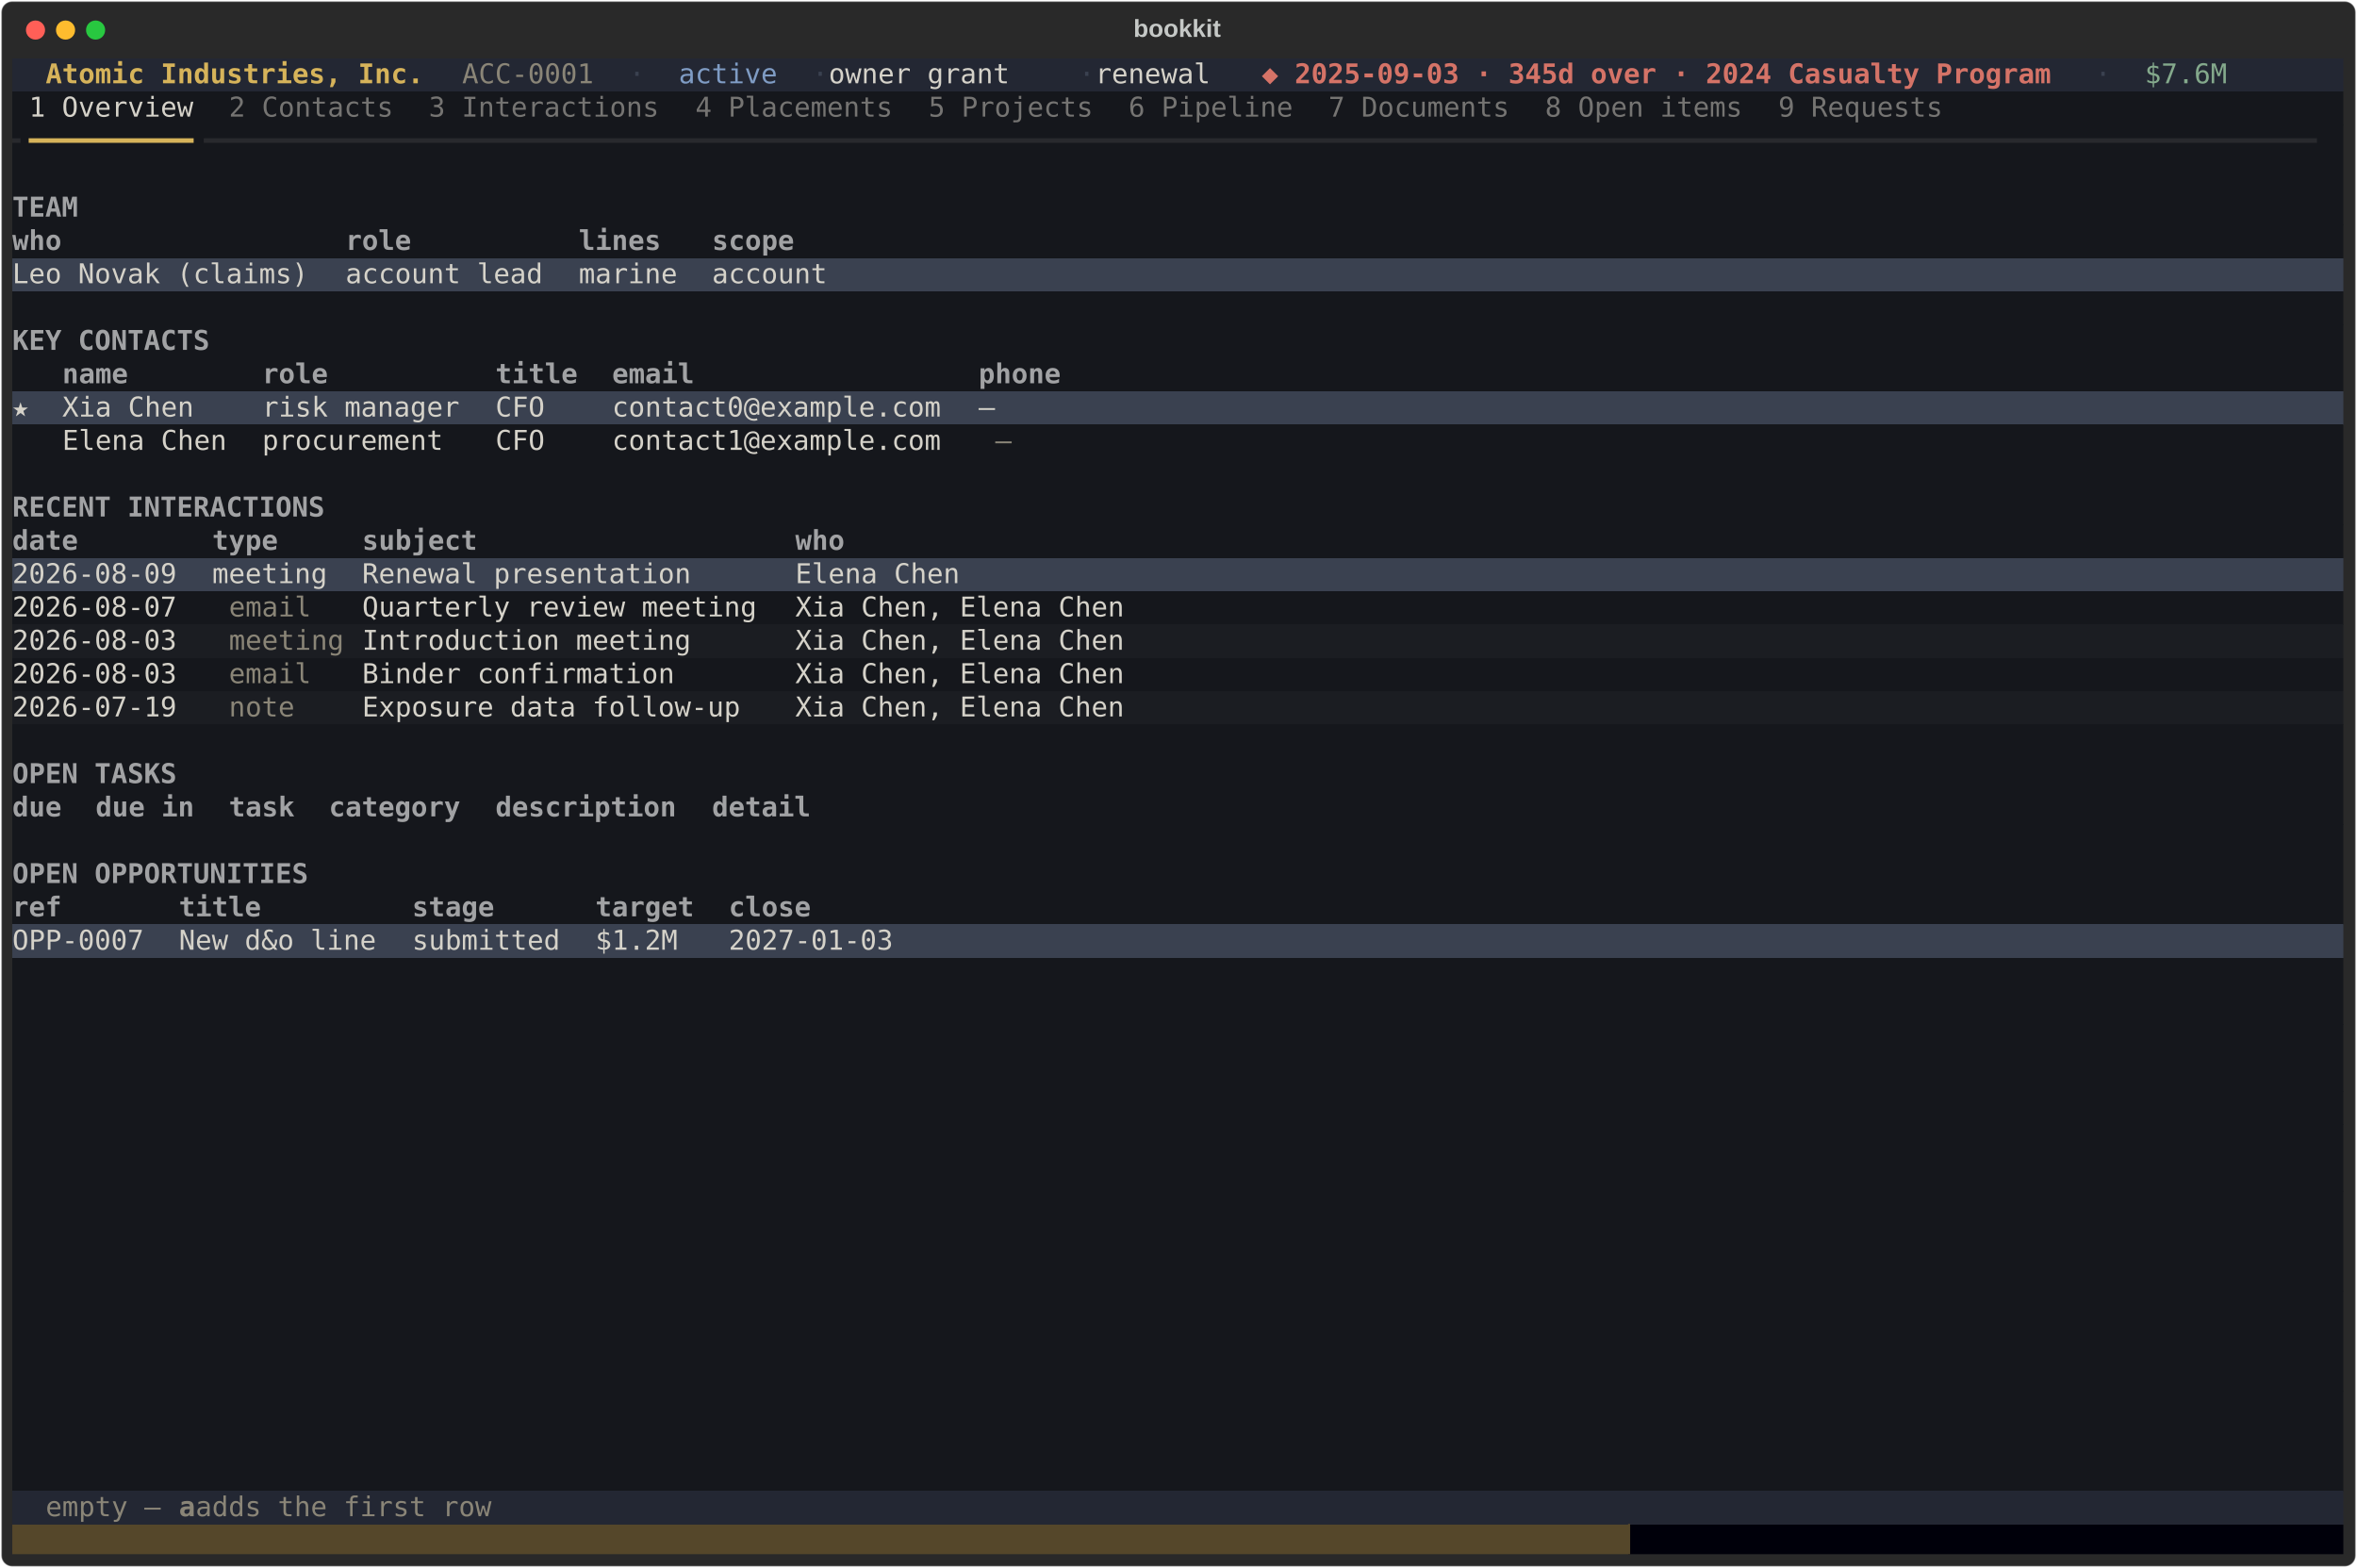
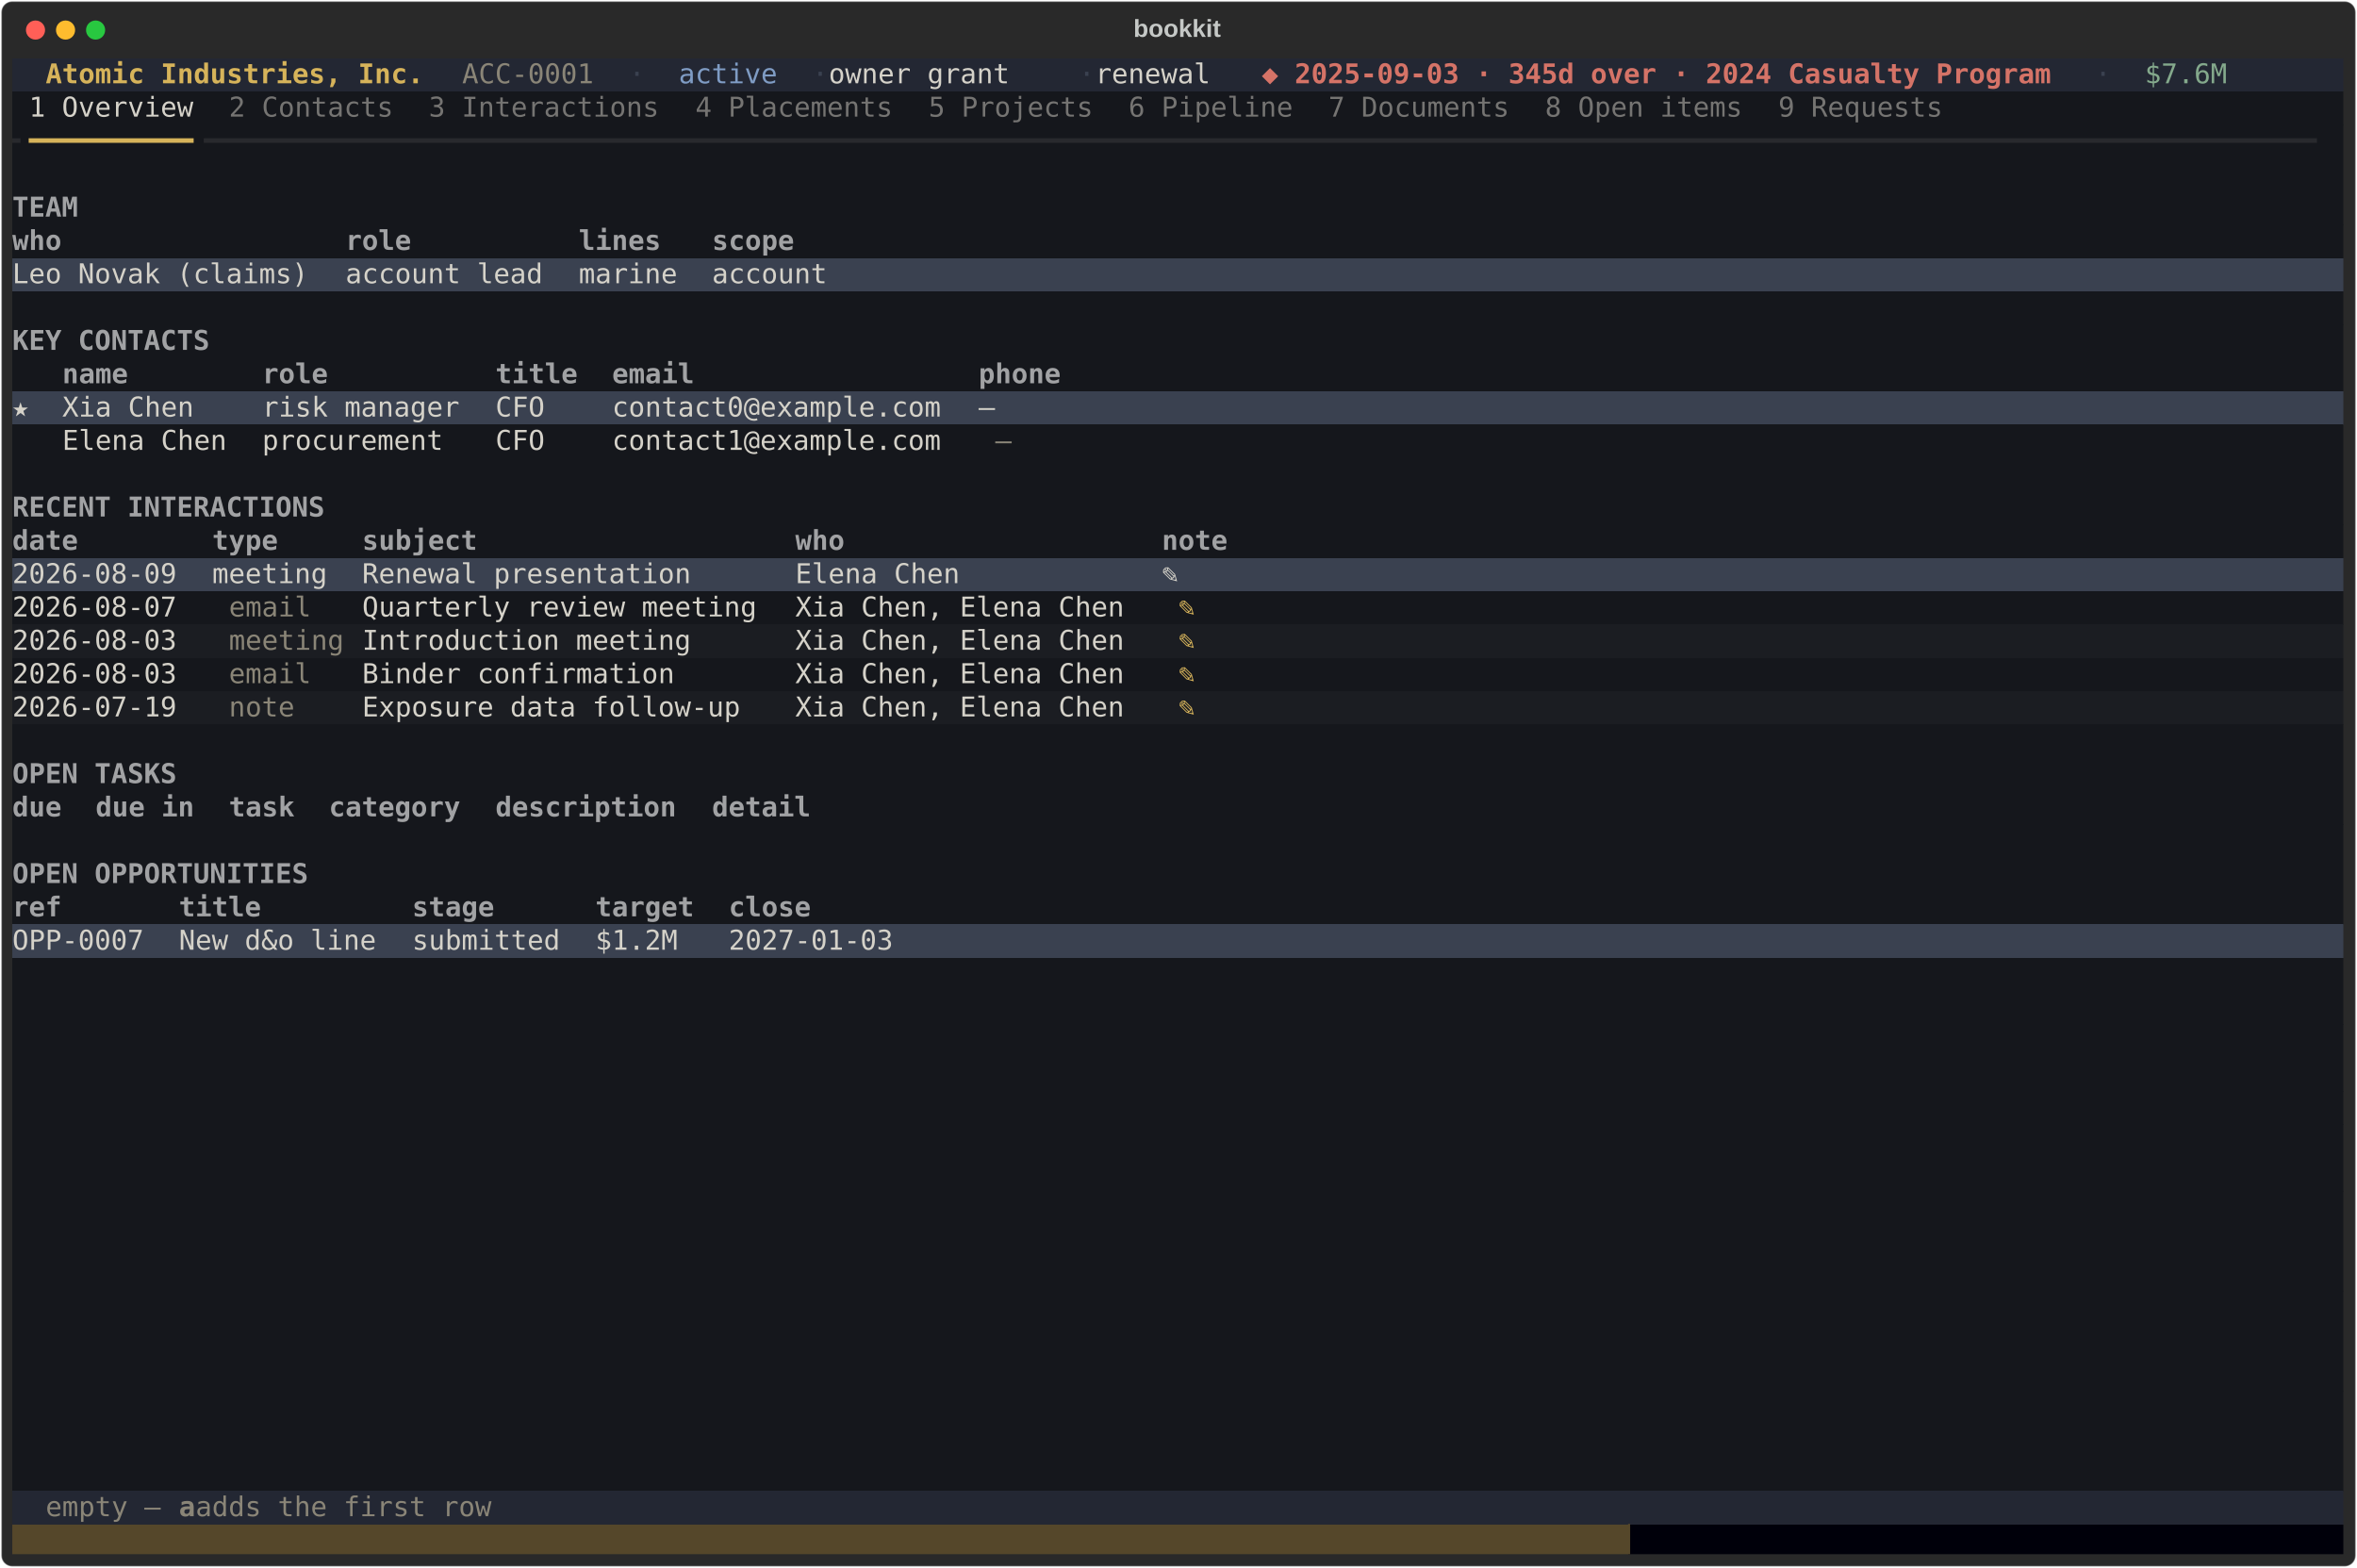
<svg xmlns="http://www.w3.org/2000/svg" class="rich-terminal" viewBox="0 0 1726 1148.0">
  <style>

    @font-face {
        font-family: "Fira Code";
        src: local("FiraCode-Regular"),
                url("https://cdnjs.cloudflare.com/ajax/libs/firacode/6.2.0/woff2/FiraCode-Regular.woff2") format("woff2"),
                url("https://cdnjs.cloudflare.com/ajax/libs/firacode/6.2.0/woff/FiraCode-Regular.woff") format("woff");
        font-style: normal;
        font-weight: 400;
    }
    @font-face {
        font-family: "Fira Code";
        src: local("FiraCode-Bold"),
                url("https://cdnjs.cloudflare.com/ajax/libs/firacode/6.2.0/woff2/FiraCode-Bold.woff2") format("woff2"),
                url("https://cdnjs.cloudflare.com/ajax/libs/firacode/6.2.0/woff/FiraCode-Bold.woff") format("woff");
        font-style: bold;
        font-weight: 700;
    }

    .terminal-matrix {
        font-family: Fira Code, monospace;
        font-size: 20px;
        line-height: 24.4px;
        font-variant-east-asian: full-width;
    }

    .terminal-title {
        font-size: 18px;
        font-weight: bold;
        font-family: arial;
    }

    .terminal-r1 { fill: #c5c8c6 }
.terminal-r2 { fill: #d6b35a;font-weight: bold }
.terminal-r3 { fill: #d5d2c9 }
.terminal-r4 { fill: #8a8577 }
.terminal-r5 { fill: #3a4150 }
.terminal-r6 { fill: #7f9cc4 }
.terminal-r7 { fill: #d57367;font-weight: bold }
.terminal-r8 { fill: #84a98c }
.terminal-r9 { fill: #757472 }
.terminal-r10 { fill: #28292d }
.terminal-r11 { fill: #d6b35a }
.terminal-r12 { fill: #a1a2a4;font-weight: bold }
.terminal-r13 { fill: #8a8577;font-weight: bold }
.terminal-r14 { fill: #232733 }
.terminal-r15 { fill: #55472a }
    </style>
  <defs>
    <clipPath id="terminal-clip-terminal">
      <rect x="0" y="0" width="1707.0" height="1097.0" />
    </clipPath>
    <clipPath id="terminal-line-0">
      <rect x="0" y="1.5" width="1708" height="24.65" />
    </clipPath>
    <clipPath id="terminal-line-1">
      <rect x="0" y="25.9" width="1708" height="24.65" />
    </clipPath>
    <clipPath id="terminal-line-2">
      <rect x="0" y="50.3" width="1708" height="24.65" />
    </clipPath>
    <clipPath id="terminal-line-3">
      <rect x="0" y="74.7" width="1708" height="24.65" />
    </clipPath>
    <clipPath id="terminal-line-4">
      <rect x="0" y="99.1" width="1708" height="24.65" />
    </clipPath>
    <clipPath id="terminal-line-5">
      <rect x="0" y="123.5" width="1708" height="24.65" />
    </clipPath>
    <clipPath id="terminal-line-6">
      <rect x="0" y="147.9" width="1708" height="24.65" />
    </clipPath>
    <clipPath id="terminal-line-7">
      <rect x="0" y="172.3" width="1708" height="24.65" />
    </clipPath>
    <clipPath id="terminal-line-8">
      <rect x="0" y="196.7" width="1708" height="24.65" />
    </clipPath>
    <clipPath id="terminal-line-9">
      <rect x="0" y="221.1" width="1708" height="24.65" />
    </clipPath>
    <clipPath id="terminal-line-10">
      <rect x="0" y="245.5" width="1708" height="24.65" />
    </clipPath>
    <clipPath id="terminal-line-11">
      <rect x="0" y="269.9" width="1708" height="24.65" />
    </clipPath>
    <clipPath id="terminal-line-12">
      <rect x="0" y="294.3" width="1708" height="24.65" />
    </clipPath>
    <clipPath id="terminal-line-13">
      <rect x="0" y="318.7" width="1708" height="24.65" />
    </clipPath>
    <clipPath id="terminal-line-14">
      <rect x="0" y="343.1" width="1708" height="24.65" />
    </clipPath>
    <clipPath id="terminal-line-15">
      <rect x="0" y="367.5" width="1708" height="24.65" />
    </clipPath>
    <clipPath id="terminal-line-16">
      <rect x="0" y="391.9" width="1708" height="24.65" />
    </clipPath>
    <clipPath id="terminal-line-17">
      <rect x="0" y="416.3" width="1708" height="24.65" />
    </clipPath>
    <clipPath id="terminal-line-18">
      <rect x="0" y="440.7" width="1708" height="24.65" />
    </clipPath>
    <clipPath id="terminal-line-19">
      <rect x="0" y="465.1" width="1708" height="24.65" />
    </clipPath>
    <clipPath id="terminal-line-20">
      <rect x="0" y="489.5" width="1708" height="24.65" />
    </clipPath>
    <clipPath id="terminal-line-21">
      <rect x="0" y="513.9" width="1708" height="24.65" />
    </clipPath>
    <clipPath id="terminal-line-22">
      <rect x="0" y="538.3" width="1708" height="24.65" />
    </clipPath>
    <clipPath id="terminal-line-23">
      <rect x="0" y="562.7" width="1708" height="24.65" />
    </clipPath>
    <clipPath id="terminal-line-24">
      <rect x="0" y="587.1" width="1708" height="24.65" />
    </clipPath>
    <clipPath id="terminal-line-25">
      <rect x="0" y="611.5" width="1708" height="24.65" />
    </clipPath>
    <clipPath id="terminal-line-26">
      <rect x="0" y="635.9" width="1708" height="24.65" />
    </clipPath>
    <clipPath id="terminal-line-27">
      <rect x="0" y="660.3" width="1708" height="24.65" />
    </clipPath>
    <clipPath id="terminal-line-28">
      <rect x="0" y="684.7" width="1708" height="24.65" />
    </clipPath>
    <clipPath id="terminal-line-29">
      <rect x="0" y="709.1" width="1708" height="24.65" />
    </clipPath>
    <clipPath id="terminal-line-30">
      <rect x="0" y="733.5" width="1708" height="24.65" />
    </clipPath>
    <clipPath id="terminal-line-31">
      <rect x="0" y="757.9" width="1708" height="24.65" />
    </clipPath>
    <clipPath id="terminal-line-32">
      <rect x="0" y="782.3" width="1708" height="24.65" />
    </clipPath>
    <clipPath id="terminal-line-33">
      <rect x="0" y="806.7" width="1708" height="24.65" />
    </clipPath>
    <clipPath id="terminal-line-34">
      <rect x="0" y="831.1" width="1708" height="24.65" />
    </clipPath>
    <clipPath id="terminal-line-35">
      <rect x="0" y="855.5" width="1708" height="24.65" />
    </clipPath>
    <clipPath id="terminal-line-36">
      <rect x="0" y="879.9" width="1708" height="24.65" />
    </clipPath>
    <clipPath id="terminal-line-37">
      <rect x="0" y="904.3" width="1708" height="24.65" />
    </clipPath>
    <clipPath id="terminal-line-38">
      <rect x="0" y="928.7" width="1708" height="24.65" />
    </clipPath>
    <clipPath id="terminal-line-39">
      <rect x="0" y="953.1" width="1708" height="24.65" />
    </clipPath>
    <clipPath id="terminal-line-40">
      <rect x="0" y="977.5" width="1708" height="24.65" />
    </clipPath>
    <clipPath id="terminal-line-41">
      <rect x="0" y="1001.9" width="1708" height="24.65" />
    </clipPath>
    <clipPath id="terminal-line-42">
      <rect x="0" y="1026.3" width="1708" height="24.65" />
    </clipPath>
    <clipPath id="terminal-line-43">
      <rect x="0" y="1050.7" width="1708" height="24.65" />
    </clipPath>
  </defs>
  <rect fill="#292929" stroke="rgba(255,255,255,0.35)" stroke-width="1" x="1" y="1" width="1724" height="1146" rx="8" />
  <text class="terminal-title" fill="#c5c8c6" text-anchor="middle" x="862" y="27">bookkit</text>
  <g transform="translate(26,22)">
    <circle cx="0" cy="0" r="7" fill="#ff5f57" />
    <circle cx="22" cy="0" r="7" fill="#febc2e" />
    <circle cx="44" cy="0" r="7" fill="#28c840" />
  </g>
  <g transform="translate(9, 41)" clip-path="url(#terminal-clip-terminal)">
    <rect fill="#232733" x="0" y="1.5" width="24.4" height="24.65" shape-rendering="crispEdges" />
    <rect fill="#232733" x="24.4" y="1.5" width="280.6" height="24.65" shape-rendering="crispEdges" />
    <rect fill="#232733" x="305" y="1.5" width="24.4" height="24.65" shape-rendering="crispEdges" />
    <rect fill="#232733" x="329.4" y="1.5" width="97.6" height="24.65" shape-rendering="crispEdges" />
    <rect fill="#232733" x="427" y="1.5" width="24.4" height="24.65" shape-rendering="crispEdges" />
    <rect fill="#232733" x="451.4" y="1.5" width="12.2" height="24.65" shape-rendering="crispEdges" />
    <rect fill="#232733" x="463.6" y="1.5" width="24.4" height="24.65" shape-rendering="crispEdges" />
    <rect fill="#232733" x="488" y="1.5" width="73.2" height="24.65" shape-rendering="crispEdges" />
    <rect fill="#232733" x="561.2" y="1.5" width="24.4" height="24.65" shape-rendering="crispEdges" />
    <rect fill="#232733" x="585.6" y="1.5" width="12.2" height="24.65" shape-rendering="crispEdges" />
    <rect fill="#232733" x="597.8" y="1.5" width="183" height="24.65" shape-rendering="crispEdges" />
    <rect fill="#232733" x="780.8" y="1.5" width="12.2" height="24.65" shape-rendering="crispEdges" />
    <rect fill="#232733" x="793" y="1.5" width="122" height="24.65" shape-rendering="crispEdges" />
    <rect fill="#232733" x="915" y="1.5" width="585.6" height="24.65" shape-rendering="crispEdges" />
    <rect fill="#232733" x="1500.6" y="1.5" width="24.4" height="24.65" shape-rendering="crispEdges" />
    <rect fill="#232733" x="1525" y="1.5" width="12.2" height="24.65" shape-rendering="crispEdges" />
    <rect fill="#232733" x="1537.2" y="1.5" width="24.4" height="24.65" shape-rendering="crispEdges" />
    <rect fill="#232733" x="1561.6" y="1.5" width="61" height="24.65" shape-rendering="crispEdges" />
    <rect fill="#232733" x="1622.6" y="1.5" width="85.4" height="24.65" shape-rendering="crispEdges" />
    <rect fill="#15171c" x="0" y="25.9" width="12.2" height="24.65" shape-rendering="crispEdges" />
    <rect fill="#15171c" x="12.2" y="25.9" width="122" height="24.65" shape-rendering="crispEdges" />
    <rect fill="#15171c" x="134.2" y="25.9" width="24.4" height="24.65" shape-rendering="crispEdges" />
    <rect fill="#15171c" x="158.6" y="25.9" width="122" height="24.65" shape-rendering="crispEdges" />
    <rect fill="#15171c" x="280.6" y="25.9" width="24.4" height="24.65" shape-rendering="crispEdges" />
    <rect fill="#15171c" x="305" y="25.9" width="170.8" height="24.65" shape-rendering="crispEdges" />
    <rect fill="#15171c" x="475.8" y="25.9" width="24.4" height="24.65" shape-rendering="crispEdges" />
    <rect fill="#15171c" x="500.2" y="25.9" width="146.4" height="24.65" shape-rendering="crispEdges" />
    <rect fill="#15171c" x="646.6" y="25.9" width="24.4" height="24.65" shape-rendering="crispEdges" />
    <rect fill="#15171c" x="671" y="25.9" width="122" height="24.65" shape-rendering="crispEdges" />
    <rect fill="#15171c" x="793" y="25.9" width="24.4" height="24.65" shape-rendering="crispEdges" />
    <rect fill="#15171c" x="817.4" y="25.9" width="122" height="24.65" shape-rendering="crispEdges" />
    <rect fill="#15171c" x="939.4" y="25.9" width="24.4" height="24.65" shape-rendering="crispEdges" />
    <rect fill="#15171c" x="963.8" y="25.9" width="134.2" height="24.65" shape-rendering="crispEdges" />
    <rect fill="#15171c" x="1098" y="25.9" width="24.4" height="24.65" shape-rendering="crispEdges" />
    <rect fill="#15171c" x="1122.4" y="25.9" width="146.4" height="24.65" shape-rendering="crispEdges" />
    <rect fill="#15171c" x="1268.8" y="25.9" width="24.4" height="24.65" shape-rendering="crispEdges" />
    <rect fill="#15171c" x="1293.2" y="25.9" width="122" height="24.65" shape-rendering="crispEdges" />
    <rect fill="#15171c" x="1415.2" y="25.9" width="292.8" height="24.65" shape-rendering="crispEdges" />
    <rect fill="#15171c" x="0" y="50.3" width="12.2" height="24.65" shape-rendering="crispEdges" />
    <rect fill="#15171c" x="12.2" y="50.3" width="122" height="24.65" shape-rendering="crispEdges" />
    <rect fill="#15171c" x="134.2" y="50.3" width="1573.8" height="24.65" shape-rendering="crispEdges" />
    <rect fill="#15171c" x="0" y="74.7" width="1708" height="24.65" shape-rendering="crispEdges" />
    <rect fill="#15171c" x="0" y="99.1" width="48.8" height="24.65" shape-rendering="crispEdges" />
    <rect fill="#15171c" x="48.8" y="99.1" width="1659.2" height="24.65" shape-rendering="crispEdges" />
    <rect fill="#15171c" x="0" y="123.5" width="244" height="24.65" shape-rendering="crispEdges" />
    <rect fill="#15171c" x="244" y="123.5" width="170.8" height="24.65" shape-rendering="crispEdges" />
    <rect fill="#15171c" x="414.8" y="123.5" width="97.6" height="24.65" shape-rendering="crispEdges" />
    <rect fill="#15171c" x="512.4" y="123.5" width="109.8" height="24.65" shape-rendering="crispEdges" />
    <rect fill="#15171c" x="622.2" y="123.5" width="1085.8" height="24.65" shape-rendering="crispEdges" />
    <rect fill="#3a4150" x="0" y="147.9" width="244" height="24.65" shape-rendering="crispEdges" />
    <rect fill="#3a4150" x="244" y="147.9" width="170.8" height="24.65" shape-rendering="crispEdges" />
    <rect fill="#3a4150" x="414.8" y="147.9" width="97.6" height="24.65" shape-rendering="crispEdges" />
    <rect fill="#3a4150" x="512.4" y="147.9" width="109.8" height="24.65" shape-rendering="crispEdges" />
    <rect fill="#3a4150" x="622.2" y="147.9" width="1085.8" height="24.65" shape-rendering="crispEdges" />
    <rect fill="#15171c" x="0" y="172.3" width="1708" height="24.65" shape-rendering="crispEdges" />
    <rect fill="#15171c" x="0" y="196.7" width="146.4" height="24.65" shape-rendering="crispEdges" />
    <rect fill="#15171c" x="146.4" y="196.7" width="1561.6" height="24.65" shape-rendering="crispEdges" />
    <rect fill="#15171c" x="0" y="221.1" width="36.6" height="24.65" shape-rendering="crispEdges" />
    <rect fill="#15171c" x="36.6" y="221.1" width="146.4" height="24.65" shape-rendering="crispEdges" />
    <rect fill="#15171c" x="183" y="221.1" width="170.8" height="24.65" shape-rendering="crispEdges" />
    <rect fill="#15171c" x="353.8" y="221.1" width="85.4" height="24.65" shape-rendering="crispEdges" />
    <rect fill="#15171c" x="439.2" y="221.1" width="268.4" height="24.65" shape-rendering="crispEdges" />
    <rect fill="#15171c" x="707.6" y="221.1" width="85.4" height="24.65" shape-rendering="crispEdges" />
    <rect fill="#15171c" x="793" y="221.1" width="915" height="24.65" shape-rendering="crispEdges" />
    <rect fill="#3a4150" x="0" y="245.5" width="36.6" height="24.65" shape-rendering="crispEdges" />
    <rect fill="#3a4150" x="36.6" y="245.5" width="146.4" height="24.65" shape-rendering="crispEdges" />
    <rect fill="#3a4150" x="183" y="245.5" width="170.8" height="24.65" shape-rendering="crispEdges" />
    <rect fill="#3a4150" x="353.8" y="245.5" width="85.4" height="24.65" shape-rendering="crispEdges" />
    <rect fill="#3a4150" x="439.2" y="245.5" width="268.4" height="24.65" shape-rendering="crispEdges" />
    <rect fill="#3a4150" x="707.6" y="245.5" width="85.4" height="24.65" shape-rendering="crispEdges" />
    <rect fill="#3a4150" x="793" y="245.5" width="915" height="24.65" shape-rendering="crispEdges" />
    <rect fill="#15171c" x="0" y="269.9" width="36.6" height="24.65" shape-rendering="crispEdges" />
    <rect fill="#15171c" x="36.6" y="269.9" width="146.4" height="24.65" shape-rendering="crispEdges" />
    <rect fill="#15171c" x="183" y="269.9" width="170.8" height="24.65" shape-rendering="crispEdges" />
    <rect fill="#15171c" x="353.8" y="269.9" width="85.4" height="24.65" shape-rendering="crispEdges" />
    <rect fill="#15171c" x="439.2" y="269.9" width="268.4" height="24.65" shape-rendering="crispEdges" />
    <rect fill="#15171c" x="707.6" y="269.9" width="12.2" height="24.65" shape-rendering="crispEdges" />
    <rect fill="#15171c" x="719.8" y="269.9" width="12.2" height="24.65" shape-rendering="crispEdges" />
    <rect fill="#15171c" x="732" y="269.9" width="61" height="24.65" shape-rendering="crispEdges" />
    <rect fill="#15171c" x="793" y="269.9" width="915" height="24.65" shape-rendering="crispEdges" />
    <rect fill="#15171c" x="0" y="294.3" width="1708" height="24.65" shape-rendering="crispEdges" />
    <rect fill="#15171c" x="0" y="318.7" width="231.8" height="24.65" shape-rendering="crispEdges" />
    <rect fill="#15171c" x="231.8" y="318.7" width="1476.2" height="24.65" shape-rendering="crispEdges" />
    <rect fill="#15171c" x="0" y="343.1" width="146.4" height="24.65" shape-rendering="crispEdges" />
    <rect fill="#15171c" x="146.4" y="343.1" width="109.8" height="24.65" shape-rendering="crispEdges" />
    <rect fill="#15171c" x="256.2" y="343.1" width="317.2" height="24.65" shape-rendering="crispEdges" />
    <rect fill="#15171c" x="573.4" y="343.1" width="268.4" height="24.65" shape-rendering="crispEdges" />
-     <rect fill="#15171c" x="841.8" y="343.1" width="866.2" height="24.65" shape-rendering="crispEdges" />
+     <rect fill="#15171c" x="841.8" y="343.1" width="73.2" height="24.65" shape-rendering="crispEdges" />
+     <rect fill="#15171c" x="915" y="343.1" width="793" height="24.65" shape-rendering="crispEdges" />
    <rect fill="#3a4150" x="0" y="367.5" width="146.4" height="24.65" shape-rendering="crispEdges" />
    <rect fill="#3a4150" x="146.4" y="367.5" width="109.8" height="24.65" shape-rendering="crispEdges" />
    <rect fill="#3a4150" x="256.2" y="367.5" width="317.2" height="24.65" shape-rendering="crispEdges" />
    <rect fill="#3a4150" x="573.4" y="367.5" width="268.4" height="24.65" shape-rendering="crispEdges" />
-     <rect fill="#3a4150" x="841.8" y="367.5" width="866.2" height="24.65" shape-rendering="crispEdges" />
+     <rect fill="#3a4150" x="841.8" y="367.5" width="73.2" height="24.65" shape-rendering="crispEdges" />
+     <rect fill="#3a4150" x="915" y="367.5" width="793" height="24.65" shape-rendering="crispEdges" />
    <rect fill="#15171c" x="0" y="391.9" width="146.4" height="24.65" shape-rendering="crispEdges" />
    <rect fill="#15171c" x="146.4" y="391.9" width="12.2" height="24.65" shape-rendering="crispEdges" />
    <rect fill="#15171c" x="158.6" y="391.9" width="61" height="24.65" shape-rendering="crispEdges" />
    <rect fill="#15171c" x="219.6" y="391.9" width="36.6" height="24.65" shape-rendering="crispEdges" />
    <rect fill="#15171c" x="256.2" y="391.9" width="317.2" height="24.65" shape-rendering="crispEdges" />
    <rect fill="#15171c" x="573.4" y="391.9" width="268.4" height="24.65" shape-rendering="crispEdges" />
-     <rect fill="#15171c" x="841.8" y="391.9" width="866.2" height="24.65" shape-rendering="crispEdges" />
+     <rect fill="#15171c" x="841.8" y="391.9" width="12.2" height="24.65" shape-rendering="crispEdges" />
+     <rect fill="#15171c" x="854" y="391.9" width="12.2" height="24.65" shape-rendering="crispEdges" />
+     <rect fill="#15171c" x="866.2" y="391.9" width="48.8" height="24.65" shape-rendering="crispEdges" />
+     <rect fill="#15171c" x="915" y="391.9" width="793" height="24.65" shape-rendering="crispEdges" />
    <rect fill="#1b1d22" x="0" y="416.3" width="146.4" height="24.65" shape-rendering="crispEdges" />
    <rect fill="#1b1d22" x="146.4" y="416.3" width="12.2" height="24.65" shape-rendering="crispEdges" />
    <rect fill="#1b1d22" x="158.6" y="416.3" width="85.4" height="24.65" shape-rendering="crispEdges" />
    <rect fill="#1b1d22" x="244" y="416.3" width="12.2" height="24.65" shape-rendering="crispEdges" />
    <rect fill="#1b1d22" x="256.2" y="416.3" width="317.2" height="24.65" shape-rendering="crispEdges" />
    <rect fill="#1b1d22" x="573.4" y="416.3" width="268.4" height="24.65" shape-rendering="crispEdges" />
-     <rect fill="#1b1d22" x="841.8" y="416.3" width="866.2" height="24.65" shape-rendering="crispEdges" />
+     <rect fill="#1b1d22" x="841.8" y="416.3" width="12.2" height="24.65" shape-rendering="crispEdges" />
+     <rect fill="#1b1d22" x="854" y="416.3" width="12.2" height="24.65" shape-rendering="crispEdges" />
+     <rect fill="#1b1d22" x="866.2" y="416.3" width="48.8" height="24.65" shape-rendering="crispEdges" />
+     <rect fill="#1b1d22" x="915" y="416.3" width="793" height="24.65" shape-rendering="crispEdges" />
    <rect fill="#15171c" x="0" y="440.7" width="146.4" height="24.65" shape-rendering="crispEdges" />
    <rect fill="#15171c" x="146.4" y="440.7" width="12.2" height="24.65" shape-rendering="crispEdges" />
    <rect fill="#15171c" x="158.6" y="440.7" width="61" height="24.65" shape-rendering="crispEdges" />
    <rect fill="#15171c" x="219.6" y="440.7" width="36.6" height="24.65" shape-rendering="crispEdges" />
    <rect fill="#15171c" x="256.2" y="440.7" width="317.2" height="24.65" shape-rendering="crispEdges" />
    <rect fill="#15171c" x="573.4" y="440.7" width="268.4" height="24.65" shape-rendering="crispEdges" />
-     <rect fill="#15171c" x="841.8" y="440.7" width="866.2" height="24.65" shape-rendering="crispEdges" />
+     <rect fill="#15171c" x="841.8" y="440.7" width="12.2" height="24.65" shape-rendering="crispEdges" />
+     <rect fill="#15171c" x="854" y="440.7" width="12.2" height="24.65" shape-rendering="crispEdges" />
+     <rect fill="#15171c" x="866.2" y="440.7" width="48.8" height="24.65" shape-rendering="crispEdges" />
+     <rect fill="#15171c" x="915" y="440.7" width="793" height="24.65" shape-rendering="crispEdges" />
    <rect fill="#1b1d22" x="0" y="465.1" width="146.4" height="24.65" shape-rendering="crispEdges" />
    <rect fill="#1b1d22" x="146.4" y="465.1" width="12.2" height="24.65" shape-rendering="crispEdges" />
    <rect fill="#1b1d22" x="158.6" y="465.1" width="48.8" height="24.65" shape-rendering="crispEdges" />
    <rect fill="#1b1d22" x="207.4" y="465.1" width="48.8" height="24.65" shape-rendering="crispEdges" />
    <rect fill="#1b1d22" x="256.2" y="465.1" width="317.2" height="24.65" shape-rendering="crispEdges" />
    <rect fill="#1b1d22" x="573.4" y="465.1" width="268.4" height="24.65" shape-rendering="crispEdges" />
-     <rect fill="#1b1d22" x="841.8" y="465.1" width="866.2" height="24.65" shape-rendering="crispEdges" />
+     <rect fill="#1b1d22" x="841.8" y="465.1" width="12.2" height="24.65" shape-rendering="crispEdges" />
+     <rect fill="#1b1d22" x="854" y="465.1" width="12.2" height="24.65" shape-rendering="crispEdges" />
+     <rect fill="#1b1d22" x="866.2" y="465.1" width="48.8" height="24.65" shape-rendering="crispEdges" />
+     <rect fill="#1b1d22" x="915" y="465.1" width="793" height="24.65" shape-rendering="crispEdges" />
    <rect fill="#15171c" x="0" y="489.5" width="1708" height="24.65" shape-rendering="crispEdges" />
    <rect fill="#15171c" x="0" y="513.9" width="122" height="24.65" shape-rendering="crispEdges" />
    <rect fill="#15171c" x="122" y="513.9" width="1586" height="24.65" shape-rendering="crispEdges" />
    <rect fill="#15171c" x="0" y="538.3" width="61" height="24.65" shape-rendering="crispEdges" />
    <rect fill="#15171c" x="61" y="538.3" width="97.6" height="24.65" shape-rendering="crispEdges" />
    <rect fill="#15171c" x="158.6" y="538.3" width="73.2" height="24.65" shape-rendering="crispEdges" />
    <rect fill="#15171c" x="231.8" y="538.3" width="122" height="24.65" shape-rendering="crispEdges" />
    <rect fill="#15171c" x="353.8" y="538.3" width="158.6" height="24.65" shape-rendering="crispEdges" />
    <rect fill="#15171c" x="512.4" y="538.3" width="97.6" height="24.65" shape-rendering="crispEdges" />
    <rect fill="#15171c" x="610" y="538.3" width="1098" height="24.65" shape-rendering="crispEdges" />
    <rect fill="#15171c" x="0" y="562.7" width="1708" height="24.65" shape-rendering="crispEdges" />
    <rect fill="#15171c" x="0" y="587.1" width="219.6" height="24.65" shape-rendering="crispEdges" />
    <rect fill="#15171c" x="219.6" y="587.1" width="1488.4" height="24.65" shape-rendering="crispEdges" />
    <rect fill="#15171c" x="0" y="611.5" width="122" height="24.65" shape-rendering="crispEdges" />
    <rect fill="#15171c" x="122" y="611.5" width="170.8" height="24.65" shape-rendering="crispEdges" />
    <rect fill="#15171c" x="292.8" y="611.5" width="134.2" height="24.65" shape-rendering="crispEdges" />
    <rect fill="#15171c" x="427" y="611.5" width="97.6" height="24.65" shape-rendering="crispEdges" />
    <rect fill="#15171c" x="524.6" y="611.5" width="146.4" height="24.65" shape-rendering="crispEdges" />
    <rect fill="#15171c" x="671" y="611.5" width="1037" height="24.65" shape-rendering="crispEdges" />
    <rect fill="#3a4150" x="0" y="635.9" width="122" height="24.65" shape-rendering="crispEdges" />
    <rect fill="#3a4150" x="122" y="635.9" width="170.8" height="24.65" shape-rendering="crispEdges" />
    <rect fill="#3a4150" x="292.8" y="635.9" width="134.2" height="24.65" shape-rendering="crispEdges" />
    <rect fill="#3a4150" x="427" y="635.9" width="97.6" height="24.65" shape-rendering="crispEdges" />
    <rect fill="#3a4150" x="524.6" y="635.9" width="146.4" height="24.65" shape-rendering="crispEdges" />
    <rect fill="#3a4150" x="671" y="635.9" width="1037" height="24.65" shape-rendering="crispEdges" />
    <rect fill="#15171c" x="0" y="660.3" width="1708" height="24.65" shape-rendering="crispEdges" />
    <rect fill="#15171c" x="0" y="684.7" width="1708" height="24.65" shape-rendering="crispEdges" />
    <rect fill="#15171c" x="0" y="709.1" width="1708" height="24.65" shape-rendering="crispEdges" />
    <rect fill="#15171c" x="0" y="733.5" width="1708" height="24.65" shape-rendering="crispEdges" />
    <rect fill="#15171c" x="0" y="757.9" width="1708" height="24.65" shape-rendering="crispEdges" />
    <rect fill="#15171c" x="0" y="782.3" width="1708" height="24.65" shape-rendering="crispEdges" />
    <rect fill="#15171c" x="0" y="806.7" width="1708" height="24.65" shape-rendering="crispEdges" />
    <rect fill="#15171c" x="0" y="831.1" width="1708" height="24.65" shape-rendering="crispEdges" />
    <rect fill="#15171c" x="0" y="855.5" width="1708" height="24.65" shape-rendering="crispEdges" />
    <rect fill="#15171c" x="0" y="879.9" width="1708" height="24.65" shape-rendering="crispEdges" />
    <rect fill="#15171c" x="0" y="904.3" width="1708" height="24.65" shape-rendering="crispEdges" />
    <rect fill="#15171c" x="0" y="928.7" width="1708" height="24.65" shape-rendering="crispEdges" />
    <rect fill="#15171c" x="0" y="953.1" width="1708" height="24.65" shape-rendering="crispEdges" />
    <rect fill="#15171c" x="0" y="977.5" width="1708" height="24.65" shape-rendering="crispEdges" />
    <rect fill="#15171c" x="0" y="1001.9" width="1708" height="24.65" shape-rendering="crispEdges" />
    <rect fill="#15171c" x="0" y="1026.3" width="1708" height="24.65" shape-rendering="crispEdges" />
    <rect fill="#232733" x="0" y="1050.7" width="24.4" height="24.65" shape-rendering="crispEdges" />
    <rect fill="#232733" x="24.4" y="1050.7" width="97.6" height="24.65" shape-rendering="crispEdges" />
    <rect fill="#232733" x="122" y="1050.7" width="12.2" height="24.65" shape-rendering="crispEdges" />
    <rect fill="#232733" x="134.2" y="1050.7" width="231.8" height="24.65" shape-rendering="crispEdges" />
    <rect fill="#232733" x="366" y="1050.7" width="1342" height="24.65" shape-rendering="crispEdges" />
    <rect fill="#55472a" x="0" y="1075.1" width="1183.4" height="24.65" shape-rendering="crispEdges" />
    <rect fill="#00000a" x="1183.4" y="1075.1" width="12.2" height="24.65" shape-rendering="crispEdges" />
    <rect fill="#00000a" x="1195.6" y="1075.1" width="500.2" height="24.65" shape-rendering="crispEdges" />
    <rect fill="#00000a" x="1695.8" y="1075.1" width="12.2" height="24.65" shape-rendering="crispEdges" />
    <g class="terminal-matrix">
      <text class="terminal-r2" x="24.4" y="20" textLength="280.6" clip-path="url(#terminal-line-0)">Atomic Industries, Inc.</text>
      <text class="terminal-r4" x="329.4" y="20" textLength="97.6" clip-path="url(#terminal-line-0)">ACC-0001</text>
      <text class="terminal-r5" x="451.4" y="20" textLength="12.2" clip-path="url(#terminal-line-0)">·</text>
      <text class="terminal-r6" x="488" y="20" textLength="73.2" clip-path="url(#terminal-line-0)">active</text>
      <text class="terminal-r5" x="585.6" y="20" textLength="12.2" clip-path="url(#terminal-line-0)">·</text>
      <text class="terminal-r3" x="597.8" y="20" textLength="183" clip-path="url(#terminal-line-0)">  owner grant  </text>
      <text class="terminal-r5" x="780.8" y="20" textLength="12.2" clip-path="url(#terminal-line-0)">·</text>
      <text class="terminal-r3" x="793" y="20" textLength="122" clip-path="url(#terminal-line-0)">  renewal </text>
      <text class="terminal-r7" x="915" y="20" textLength="585.6" clip-path="url(#terminal-line-0)">◆ 2025-09-03 · 345d over · 2024 Casualty Program</text>
      <text class="terminal-r5" x="1525" y="20" textLength="12.2" clip-path="url(#terminal-line-0)">·</text>
      <text class="terminal-r8" x="1561.6" y="20" textLength="61" clip-path="url(#terminal-line-0)">$7.6M</text>
      <text class="terminal-r1" x="1708" y="20" textLength="12.2" clip-path="url(#terminal-line-0)">
</text>
      <text class="terminal-r3" x="12.2" y="44.4" textLength="122" clip-path="url(#terminal-line-1)">1 Overview</text>
      <text class="terminal-r9" x="158.6" y="44.4" textLength="122" clip-path="url(#terminal-line-1)">2 Contacts</text>
      <text class="terminal-r9" x="305" y="44.4" textLength="170.8" clip-path="url(#terminal-line-1)">3 Interactions</text>
      <text class="terminal-r9" x="500.2" y="44.4" textLength="146.4" clip-path="url(#terminal-line-1)">4 Placements</text>
      <text class="terminal-r9" x="671" y="44.4" textLength="122" clip-path="url(#terminal-line-1)">5 Projects</text>
      <text class="terminal-r9" x="817.4" y="44.4" textLength="122" clip-path="url(#terminal-line-1)">6 Pipeline</text>
      <text class="terminal-r9" x="963.8" y="44.4" textLength="134.2" clip-path="url(#terminal-line-1)">7 Documents</text>
      <text class="terminal-r9" x="1122.4" y="44.4" textLength="146.4" clip-path="url(#terminal-line-1)">8 Open items</text>
      <text class="terminal-r9" x="1293.2" y="44.4" textLength="122" clip-path="url(#terminal-line-1)">9 Requests</text>
      <text class="terminal-r1" x="1708" y="44.4" textLength="12.2" clip-path="url(#terminal-line-1)">
</text>
      <text class="terminal-r10" x="0" y="68.8" textLength="12.2" clip-path="url(#terminal-line-2)">╸</text>
      <text class="terminal-r11" x="12.2" y="68.8" textLength="122" clip-path="url(#terminal-line-2)">━━━━━━━━━━</text>
      <text class="terminal-r10" x="134.2" y="68.8" textLength="1573.8" clip-path="url(#terminal-line-2)">╺━━━━━━━━━━━━━━━━━━━━━━━━━━━━━━━━━━━━━━━━━━━━━━━━━━━━━━━━━━━━━━━━━━━━━━━━━━━━━━━━━━━━━━━━━━━━━━━━━━━━━━━━━━━━━━━━━━━━━━━━━━━━━━━━</text>
      <text class="terminal-r1" x="1708" y="68.8" textLength="12.2" clip-path="url(#terminal-line-2)">
</text>
      <text class="terminal-r1" x="1708" y="93.2" textLength="12.2" clip-path="url(#terminal-line-3)">
</text>
      <text class="terminal-r12" x="0" y="117.6" textLength="48.8" clip-path="url(#terminal-line-4)">TEAM</text>
      <text class="terminal-r1" x="1708" y="117.6" textLength="12.2" clip-path="url(#terminal-line-4)">
</text>
      <text class="terminal-r12" x="0" y="142" textLength="244" clip-path="url(#terminal-line-5)"> who                </text>
      <text class="terminal-r12" x="244" y="142" textLength="170.8" clip-path="url(#terminal-line-5)"> role         </text>
      <text class="terminal-r12" x="414.8" y="142" textLength="97.6" clip-path="url(#terminal-line-5)"> lines  </text>
      <text class="terminal-r12" x="512.4" y="142" textLength="109.8" clip-path="url(#terminal-line-5)"> scope   </text>
      <text class="terminal-r1" x="1708" y="142" textLength="12.2" clip-path="url(#terminal-line-5)">
</text>
      <text class="terminal-r3" x="0" y="166.4" textLength="244" clip-path="url(#terminal-line-6)"> Leo Novak (claims) </text>
      <text class="terminal-r3" x="244" y="166.4" textLength="170.8" clip-path="url(#terminal-line-6)"> account lead </text>
      <text class="terminal-r3" x="414.8" y="166.4" textLength="97.6" clip-path="url(#terminal-line-6)"> marine </text>
      <text class="terminal-r3" x="512.4" y="166.4" textLength="109.8" clip-path="url(#terminal-line-6)"> account </text>
      <text class="terminal-r1" x="1708" y="166.4" textLength="12.2" clip-path="url(#terminal-line-6)">
</text>
      <text class="terminal-r1" x="1708" y="190.8" textLength="12.2" clip-path="url(#terminal-line-7)">
</text>
      <text class="terminal-r12" x="0" y="215.2" textLength="146.4" clip-path="url(#terminal-line-8)">KEY CONTACTS</text>
      <text class="terminal-r1" x="1708" y="215.2" textLength="12.2" clip-path="url(#terminal-line-8)">
</text>
      <text class="terminal-r12" x="36.6" y="239.6" textLength="146.4" clip-path="url(#terminal-line-9)"> name       </text>
      <text class="terminal-r12" x="183" y="239.6" textLength="170.8" clip-path="url(#terminal-line-9)"> role         </text>
      <text class="terminal-r12" x="353.8" y="239.6" textLength="85.4" clip-path="url(#terminal-line-9)"> title </text>
      <text class="terminal-r12" x="439.2" y="239.6" textLength="268.4" clip-path="url(#terminal-line-9)"> email                </text>
      <text class="terminal-r12" x="707.6" y="239.6" textLength="85.4" clip-path="url(#terminal-line-9)"> phone </text>
      <text class="terminal-r1" x="1708" y="239.6" textLength="12.2" clip-path="url(#terminal-line-9)">
</text>
      <text class="terminal-r3" x="0" y="264" textLength="36.6" clip-path="url(#terminal-line-10)"> ★ </text>
      <text class="terminal-r3" x="36.6" y="264" textLength="146.4" clip-path="url(#terminal-line-10)"> Xia Chen   </text>
      <text class="terminal-r3" x="183" y="264" textLength="170.8" clip-path="url(#terminal-line-10)"> risk manager </text>
      <text class="terminal-r3" x="353.8" y="264" textLength="85.4" clip-path="url(#terminal-line-10)"> CFO   </text>
      <text class="terminal-r3" x="439.2" y="264" textLength="268.4" clip-path="url(#terminal-line-10)"> contact0@example.com </text>
      <text class="terminal-r3" x="707.6" y="264" textLength="85.4" clip-path="url(#terminal-line-10)"> —     </text>
      <text class="terminal-r1" x="1708" y="264" textLength="12.2" clip-path="url(#terminal-line-10)">
</text>
      <text class="terminal-r3" x="36.6" y="288.4" textLength="146.4" clip-path="url(#terminal-line-11)"> Elena Chen </text>
      <text class="terminal-r3" x="183" y="288.4" textLength="170.8" clip-path="url(#terminal-line-11)"> procurement  </text>
      <text class="terminal-r3" x="353.8" y="288.4" textLength="85.4" clip-path="url(#terminal-line-11)"> CFO   </text>
      <text class="terminal-r3" x="439.2" y="288.4" textLength="268.4" clip-path="url(#terminal-line-11)"> contact1@example.com </text>
      <text class="terminal-r4" x="719.8" y="288.4" textLength="12.2" clip-path="url(#terminal-line-11)">—</text>
      <text class="terminal-r1" x="1708" y="288.4" textLength="12.2" clip-path="url(#terminal-line-11)">
</text>
      <text class="terminal-r1" x="1708" y="312.8" textLength="12.2" clip-path="url(#terminal-line-12)">
</text>
      <text class="terminal-r12" x="0" y="337.2" textLength="231.8" clip-path="url(#terminal-line-13)">RECENT INTERACTIONS</text>
      <text class="terminal-r1" x="1708" y="337.2" textLength="12.2" clip-path="url(#terminal-line-13)">
</text>
      <text class="terminal-r12" x="0" y="361.6" textLength="146.4" clip-path="url(#terminal-line-14)"> date       </text>
      <text class="terminal-r12" x="146.4" y="361.6" textLength="109.8" clip-path="url(#terminal-line-14)"> type    </text>
      <text class="terminal-r12" x="256.2" y="361.6" textLength="317.2" clip-path="url(#terminal-line-14)"> subject                  </text>
      <text class="terminal-r12" x="573.4" y="361.6" textLength="268.4" clip-path="url(#terminal-line-14)"> who                  </text>
+       <text class="terminal-r12" x="841.8" y="361.6" textLength="73.2" clip-path="url(#terminal-line-14)"> note </text>
      <text class="terminal-r1" x="1708" y="361.6" textLength="12.2" clip-path="url(#terminal-line-14)">
</text>
      <text class="terminal-r3" x="0" y="386" textLength="146.4" clip-path="url(#terminal-line-15)"> 2026-08-09 </text>
      <text class="terminal-r3" x="146.4" y="386" textLength="109.8" clip-path="url(#terminal-line-15)"> meeting </text>
      <text class="terminal-r3" x="256.2" y="386" textLength="317.2" clip-path="url(#terminal-line-15)"> Renewal presentation     </text>
      <text class="terminal-r3" x="573.4" y="386" textLength="268.4" clip-path="url(#terminal-line-15)"> Elena Chen           </text>
+       <text class="terminal-r3" x="841.8" y="386" textLength="73.2" clip-path="url(#terminal-line-15)"> ✎    </text>
      <text class="terminal-r1" x="1708" y="386" textLength="12.2" clip-path="url(#terminal-line-15)">
</text>
      <text class="terminal-r3" x="0" y="410.4" textLength="146.4" clip-path="url(#terminal-line-16)"> 2026-08-07 </text>
      <text class="terminal-r4" x="158.6" y="410.4" textLength="61" clip-path="url(#terminal-line-16)">email</text>
      <text class="terminal-r3" x="256.2" y="410.4" textLength="317.2" clip-path="url(#terminal-line-16)"> Quarterly review meeting </text>
      <text class="terminal-r3" x="573.4" y="410.4" textLength="268.4" clip-path="url(#terminal-line-16)"> Xia Chen, Elena Chen </text>
+       <text class="terminal-r11" x="854" y="410.4" textLength="12.2" clip-path="url(#terminal-line-16)">✎</text>
      <text class="terminal-r1" x="1708" y="410.4" textLength="12.2" clip-path="url(#terminal-line-16)">
</text>
      <text class="terminal-r3" x="0" y="434.8" textLength="146.4" clip-path="url(#terminal-line-17)"> 2026-08-03 </text>
      <text class="terminal-r4" x="158.6" y="434.8" textLength="85.4" clip-path="url(#terminal-line-17)">meeting</text>
      <text class="terminal-r3" x="256.2" y="434.8" textLength="317.2" clip-path="url(#terminal-line-17)"> Introduction meeting     </text>
      <text class="terminal-r3" x="573.4" y="434.8" textLength="268.4" clip-path="url(#terminal-line-17)"> Xia Chen, Elena Chen </text>
+       <text class="terminal-r11" x="854" y="434.8" textLength="12.2" clip-path="url(#terminal-line-17)">✎</text>
      <text class="terminal-r1" x="1708" y="434.8" textLength="12.2" clip-path="url(#terminal-line-17)">
</text>
      <text class="terminal-r3" x="0" y="459.2" textLength="146.4" clip-path="url(#terminal-line-18)"> 2026-08-03 </text>
      <text class="terminal-r4" x="158.6" y="459.2" textLength="61" clip-path="url(#terminal-line-18)">email</text>
      <text class="terminal-r3" x="256.2" y="459.2" textLength="317.2" clip-path="url(#terminal-line-18)"> Binder confirmation      </text>
      <text class="terminal-r3" x="573.4" y="459.2" textLength="268.4" clip-path="url(#terminal-line-18)"> Xia Chen, Elena Chen </text>
+       <text class="terminal-r11" x="854" y="459.2" textLength="12.2" clip-path="url(#terminal-line-18)">✎</text>
      <text class="terminal-r1" x="1708" y="459.2" textLength="12.2" clip-path="url(#terminal-line-18)">
</text>
      <text class="terminal-r3" x="0" y="483.6" textLength="146.4" clip-path="url(#terminal-line-19)"> 2026-07-19 </text>
      <text class="terminal-r4" x="158.6" y="483.6" textLength="48.8" clip-path="url(#terminal-line-19)">note</text>
      <text class="terminal-r3" x="256.2" y="483.6" textLength="317.2" clip-path="url(#terminal-line-19)"> Exposure data follow-up  </text>
      <text class="terminal-r3" x="573.4" y="483.6" textLength="268.4" clip-path="url(#terminal-line-19)"> Xia Chen, Elena Chen </text>
+       <text class="terminal-r11" x="854" y="483.6" textLength="12.2" clip-path="url(#terminal-line-19)">✎</text>
      <text class="terminal-r1" x="1708" y="483.6" textLength="12.2" clip-path="url(#terminal-line-19)">
</text>
      <text class="terminal-r1" x="1708" y="508" textLength="12.2" clip-path="url(#terminal-line-20)">
</text>
      <text class="terminal-r12" x="0" y="532.4" textLength="122" clip-path="url(#terminal-line-21)">OPEN TASKS</text>
      <text class="terminal-r1" x="1708" y="532.4" textLength="12.2" clip-path="url(#terminal-line-21)">
</text>
      <text class="terminal-r12" x="0" y="556.8" textLength="61" clip-path="url(#terminal-line-22)"> due </text>
      <text class="terminal-r12" x="61" y="556.8" textLength="97.6" clip-path="url(#terminal-line-22)"> due in </text>
      <text class="terminal-r12" x="158.6" y="556.8" textLength="73.2" clip-path="url(#terminal-line-22)"> task </text>
      <text class="terminal-r12" x="231.8" y="556.8" textLength="122" clip-path="url(#terminal-line-22)"> category </text>
      <text class="terminal-r12" x="353.8" y="556.8" textLength="158.6" clip-path="url(#terminal-line-22)"> description </text>
      <text class="terminal-r12" x="512.4" y="556.8" textLength="97.6" clip-path="url(#terminal-line-22)"> detail </text>
      <text class="terminal-r1" x="1708" y="556.8" textLength="12.2" clip-path="url(#terminal-line-22)">
</text>
      <text class="terminal-r1" x="1708" y="581.2" textLength="12.2" clip-path="url(#terminal-line-23)">
</text>
      <text class="terminal-r12" x="0" y="605.6" textLength="219.6" clip-path="url(#terminal-line-24)">OPEN OPPORTUNITIES</text>
      <text class="terminal-r1" x="1708" y="605.6" textLength="12.2" clip-path="url(#terminal-line-24)">
</text>
      <text class="terminal-r12" x="0" y="630" textLength="122" clip-path="url(#terminal-line-25)"> ref      </text>
      <text class="terminal-r12" x="122" y="630" textLength="170.8" clip-path="url(#terminal-line-25)"> title        </text>
      <text class="terminal-r12" x="292.8" y="630" textLength="134.2" clip-path="url(#terminal-line-25)"> stage     </text>
      <text class="terminal-r12" x="427" y="630" textLength="97.6" clip-path="url(#terminal-line-25)"> target </text>
      <text class="terminal-r12" x="524.6" y="630" textLength="146.4" clip-path="url(#terminal-line-25)"> close      </text>
      <text class="terminal-r1" x="1708" y="630" textLength="12.2" clip-path="url(#terminal-line-25)">
</text>
      <text class="terminal-r3" x="0" y="654.4" textLength="122" clip-path="url(#terminal-line-26)"> OPP-0007 </text>
      <text class="terminal-r3" x="122" y="654.4" textLength="170.8" clip-path="url(#terminal-line-26)"> New d&amp;o line </text>
      <text class="terminal-r3" x="292.8" y="654.4" textLength="134.2" clip-path="url(#terminal-line-26)"> submitted </text>
      <text class="terminal-r3" x="427" y="654.4" textLength="97.6" clip-path="url(#terminal-line-26)">  $1.2M </text>
      <text class="terminal-r3" x="524.6" y="654.4" textLength="146.4" clip-path="url(#terminal-line-26)"> 2027-01-03 </text>
      <text class="terminal-r1" x="1708" y="654.4" textLength="12.2" clip-path="url(#terminal-line-26)">
</text>
      <text class="terminal-r1" x="1708" y="678.8" textLength="12.2" clip-path="url(#terminal-line-27)">
</text>
      <text class="terminal-r1" x="1708" y="703.2" textLength="12.2" clip-path="url(#terminal-line-28)">
</text>
      <text class="terminal-r1" x="1708" y="727.6" textLength="12.2" clip-path="url(#terminal-line-29)">
</text>
      <text class="terminal-r1" x="1708" y="752" textLength="12.2" clip-path="url(#terminal-line-30)">
</text>
      <text class="terminal-r1" x="1708" y="776.4" textLength="12.2" clip-path="url(#terminal-line-31)">
</text>
      <text class="terminal-r1" x="1708" y="800.8" textLength="12.2" clip-path="url(#terminal-line-32)">
</text>
      <text class="terminal-r1" x="1708" y="825.2" textLength="12.2" clip-path="url(#terminal-line-33)">
</text>
      <text class="terminal-r1" x="1708" y="849.6" textLength="12.2" clip-path="url(#terminal-line-34)">
</text>
      <text class="terminal-r1" x="1708" y="874" textLength="12.2" clip-path="url(#terminal-line-35)">
</text>
      <text class="terminal-r1" x="1708" y="898.4" textLength="12.2" clip-path="url(#terminal-line-36)">
</text>
      <text class="terminal-r1" x="1708" y="922.8" textLength="12.2" clip-path="url(#terminal-line-37)">
</text>
      <text class="terminal-r1" x="1708" y="947.2" textLength="12.2" clip-path="url(#terminal-line-38)">
</text>
      <text class="terminal-r1" x="1708" y="971.6" textLength="12.2" clip-path="url(#terminal-line-39)">
</text>
      <text class="terminal-r1" x="1708" y="996" textLength="12.2" clip-path="url(#terminal-line-40)">
</text>
      <text class="terminal-r1" x="1708" y="1020.4" textLength="12.2" clip-path="url(#terminal-line-41)">
</text>
      <text class="terminal-r1" x="1708" y="1044.8" textLength="12.2" clip-path="url(#terminal-line-42)">
</text>
      <text class="terminal-r4" x="24.4" y="1069.2" textLength="97.6" clip-path="url(#terminal-line-43)">empty — </text>
      <text class="terminal-r13" x="122" y="1069.2" textLength="12.2" clip-path="url(#terminal-line-43)">a</text>
      <text class="terminal-r4" x="134.2" y="1069.2" textLength="231.8" clip-path="url(#terminal-line-43)"> adds the first row</text>
      <text class="terminal-r1" x="1708" y="1069.2" textLength="12.2" clip-path="url(#terminal-line-43)">
</text>
      <text class="terminal-r15" x="1183.4" y="1093.6" textLength="12.2" clip-path="url(#terminal-line-44)">▏</text>
    </g>
  </g>
</svg>
